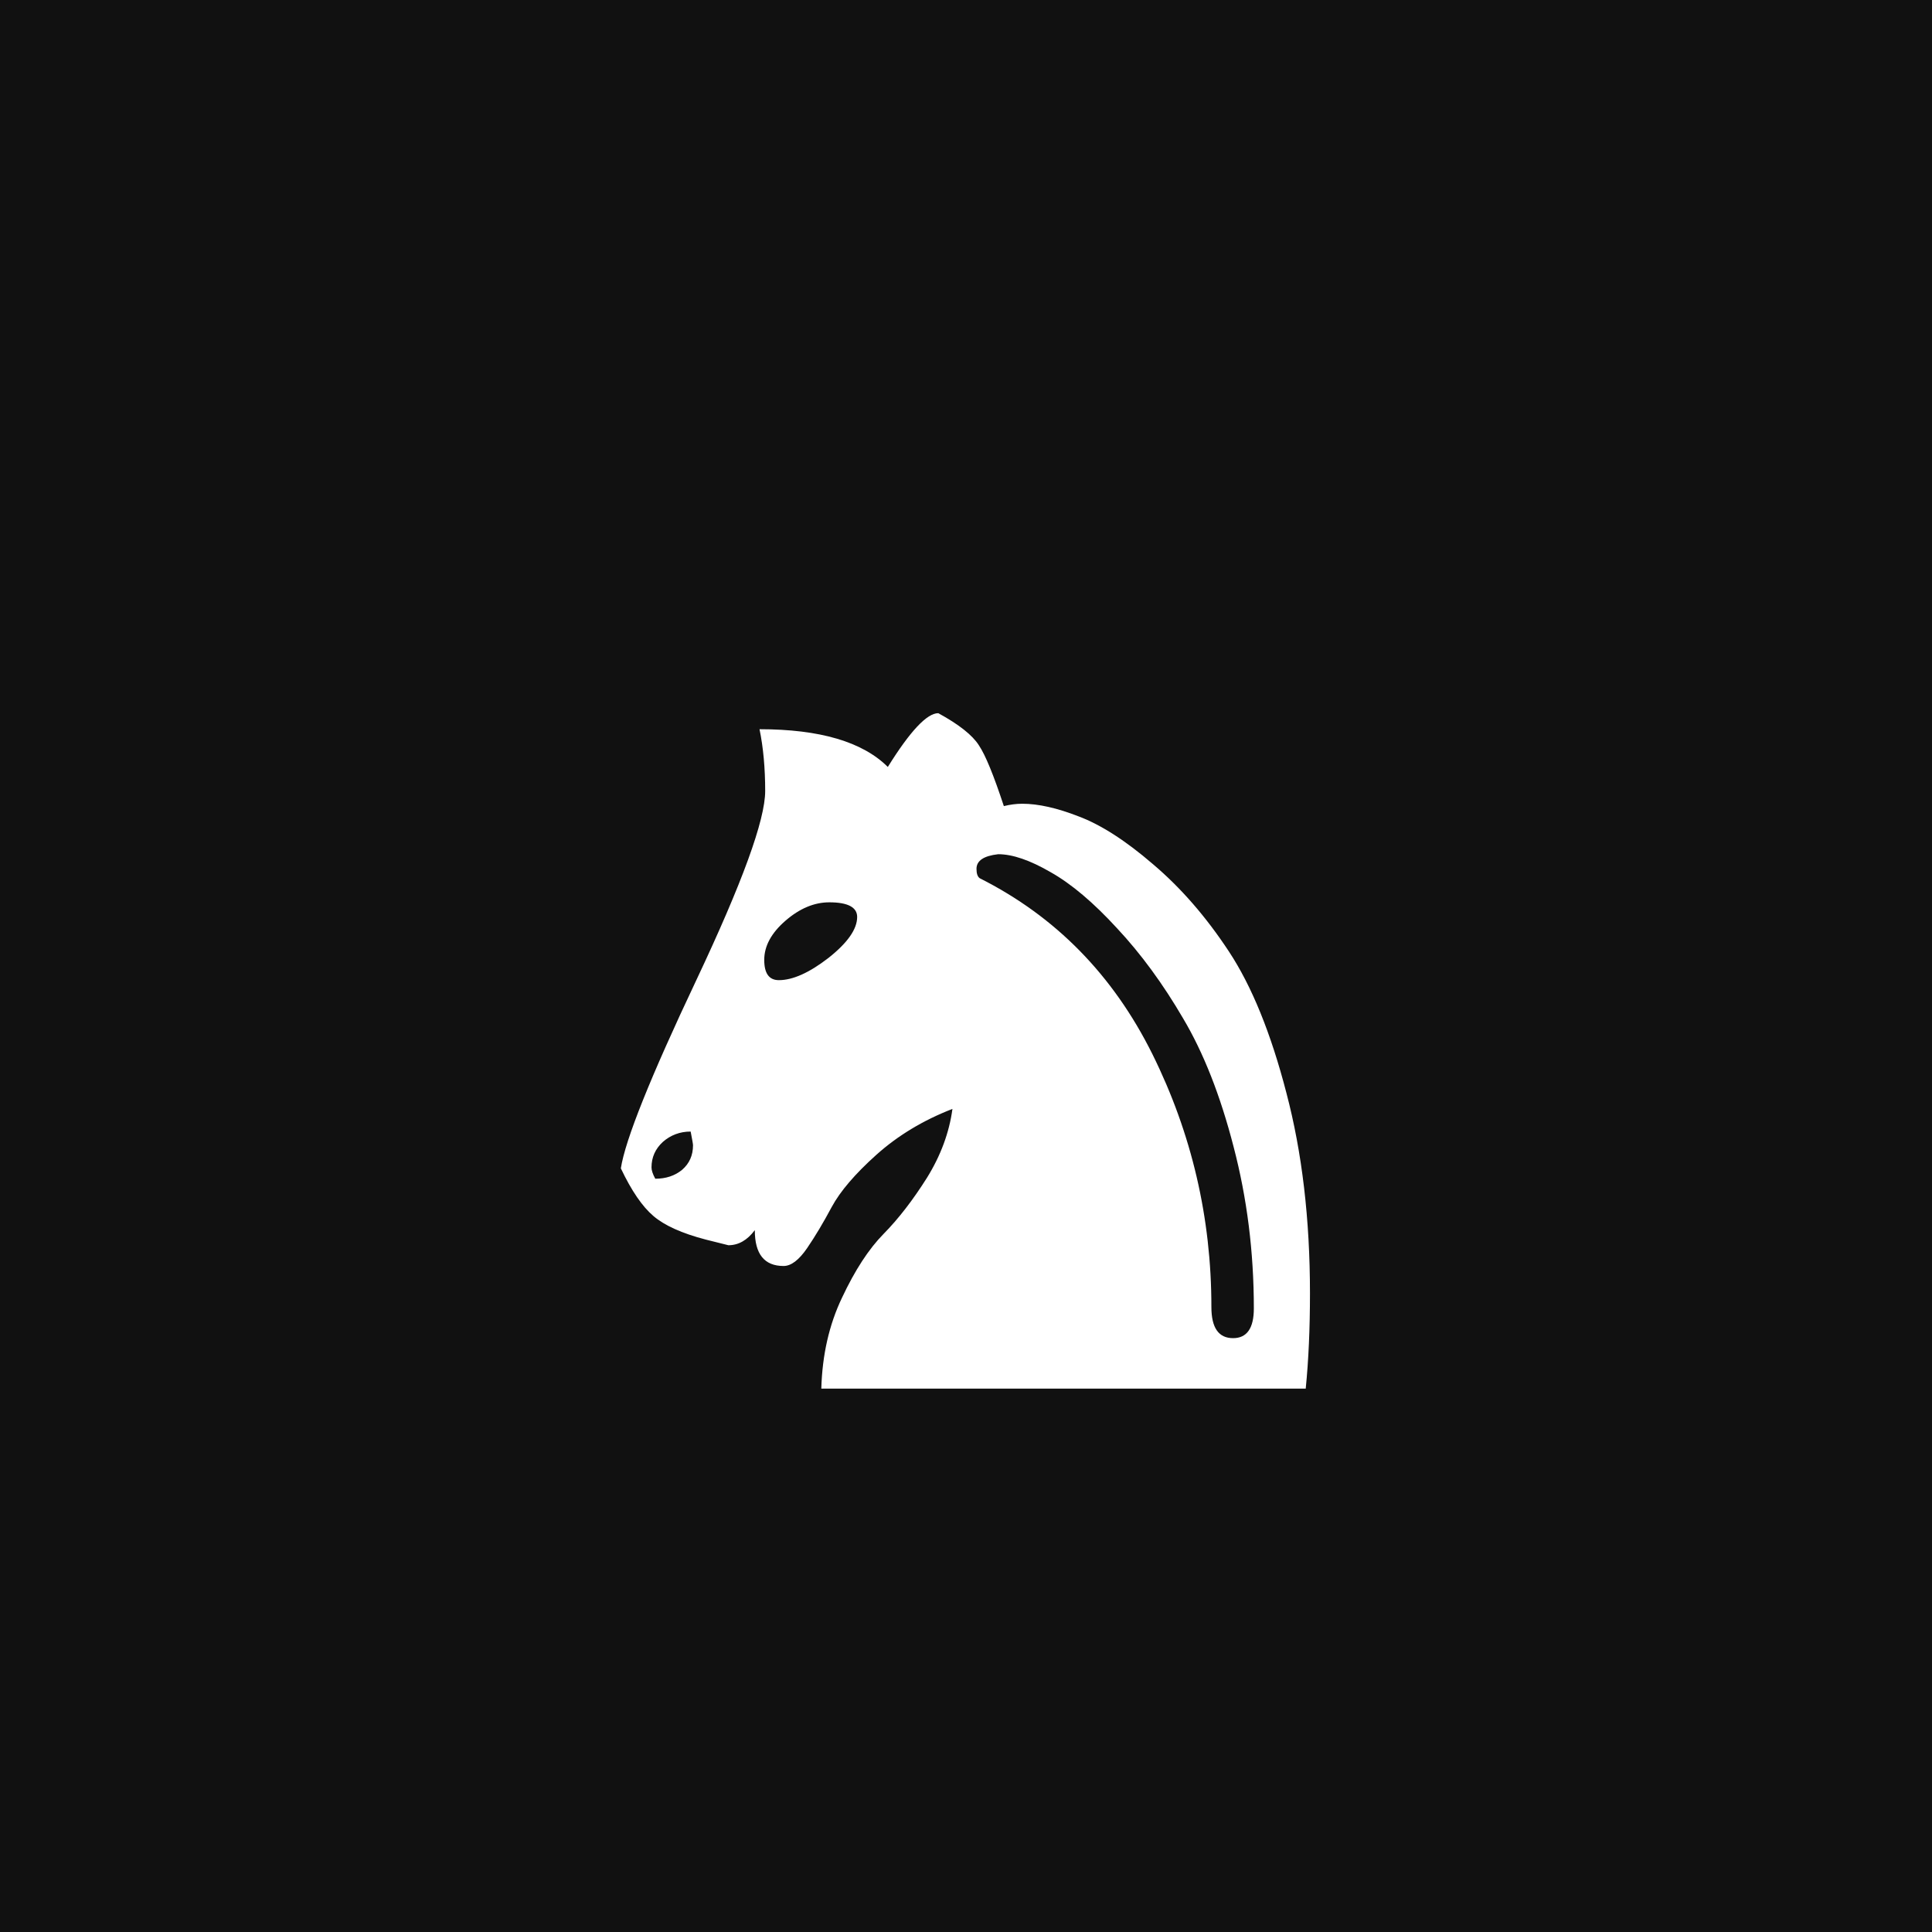
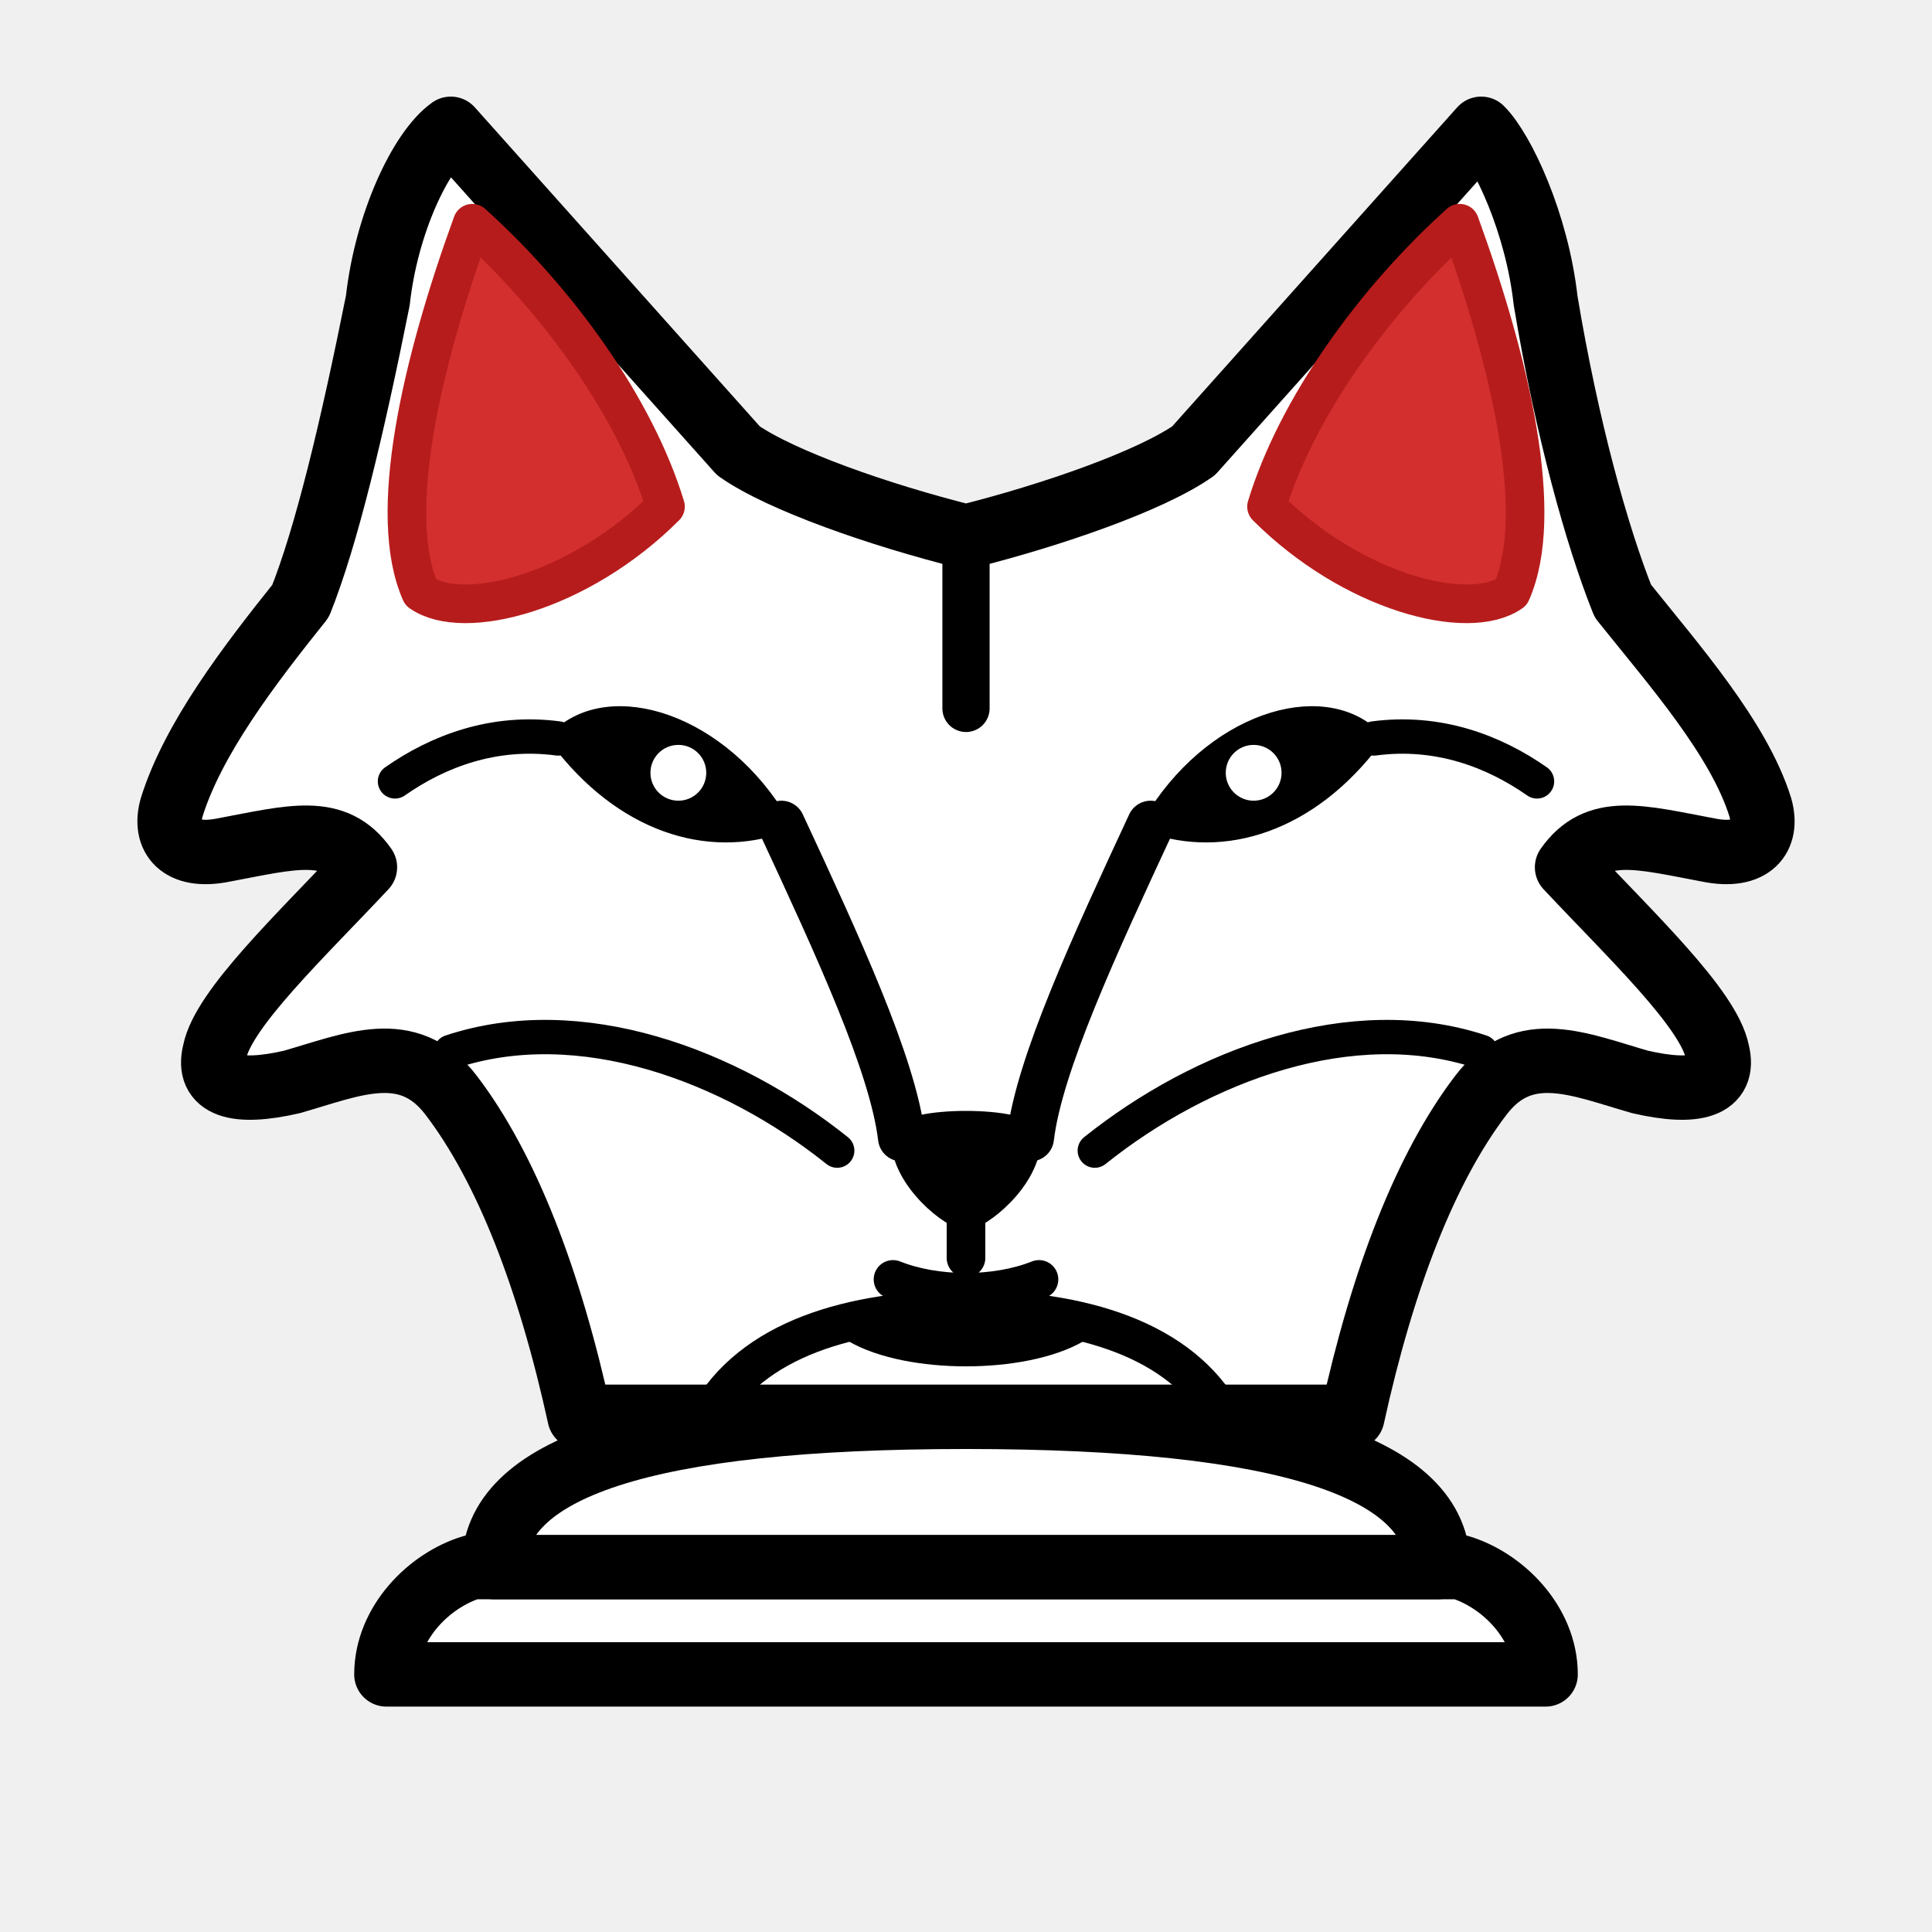
- <svg xmlns="http://www.w3.org/2000/svg" viewBox="0 0 64 64">
-   <rect width="64" height="64" fill="#111111" />
-   <text x="32" y="46" font-family="Georgia, serif" font-size="38" text-anchor="middle" fill="#ffffff">♞</text>
+ <svg xmlns="http://www.w3.org/2000/svg" viewBox="0 0 45 45" width="100%" height="100%">
+   <g opacity="1" fill="none" fill-opacity="1" fill-rule="evenodd" stroke="#000000" stroke-width="1.5" stroke-linecap="round" stroke-linejoin="round" stroke-miterlimit="4">
+     <path d="M 9,39 L 36,39 C 36,37.8 35,36.8 34,36.5 L 11,36.5 C 10,36.8 9,37.8 9,39 Z" fill="#ffffff" stroke="#000000" />
+     <path d="M 11.5,36.5 C 11.5,34.2 15,33 22.5,33 C 30,33 33.5,34.2 33.5,36.5 Z" fill="#ffffff" stroke="#000000" />
+     <path d="M 22.5,12.5          C 20.5,12.0 18.2,11.2 17.2,10.5          L 10.5,3.0          C 9.8,3.5 9.0,5.2 8.8,7.0          C 8.2,10.0 7.6,12.5 7.0,14.0          C 5.8,15.5 4.5,17.2 4.0,18.8          C 3.8,19.5 4.2,20.0 5.2,19.8          C 6.8,19.5 7.8,19.2 8.5,20.2          C 7.0,21.8 5.2,23.5 5.0,24.5          C 4.8,25.3 5.5,25.5 6.8,25.2          C 8.2,24.8 9.5,24.2 10.5,25.5          C 11.8,27.2 12.8,29.8 13.5,33.0          L 31.5,33.0          C 32.2,29.8 33.2,27.2 34.5,25.5          C 35.5,24.2 36.8,24.8 38.2,25.2          C 39.5,25.5 40.2,25.3 40.0,24.5          C 39.8,23.5 38.0,21.8 36.5,20.2          C 37.2,19.2 38.2,19.5 39.8,19.8          C 40.8,20.0 41.2,19.5 41.0,18.8          C 40.5,17.2 39.0,15.5 37.8,14.0          C 37.2,12.5 36.5,10.0 36.0,7.0          C 35.8,5.2 35.0,3.5 34.5,3.0          L 27.8,10.5          C 26.8,11.2 24.5,12.0 22.5,12.5 Z" fill="#ffffff" stroke="#000000" stroke-width="1.5" />
+     <path d="M 11.0,5.2 C 9.8,8.5 9.0,12.0 9.8,13.8 C 10.8,14.5 13.5,13.8 15.5,11.8 C 14.8,9.5 13.0,7.0 11.0,5.2 Z" fill="#d32f2f" stroke="#b71c1c" stroke-width="0.9" />
+     <path d="M 34.0,5.2 C 35.2,8.5 36.0,12.0 35.2,13.8 C 34.2,14.5 31.5,13.8 29.5,11.8 C 30.2,9.5 32.0,7.0 34.0,5.2 Z" fill="#d32f2f" stroke="#b71c1c" stroke-width="0.9" />
+     <path d="M 22.5,12.5 L 22.5,16.5" fill="none" stroke="#000000" stroke-width="1.1" />
+     <path d="M 13.0,17.2 C 14.2,16.0 16.8,16.8 18.2,19.2 C 16.5,19.8 14.5,19.2 13.0,17.2 Z" fill="#000000" stroke="#000000" stroke-width="0.4" />
+     <circle cx="15.8" cy="18.0" r="0.65" fill="#ffffff" stroke="none" />
+     <path d="M 13.0,17.2 C 11.5,17.0 10.2,17.5 9.2,18.2" fill="none" stroke="#000000" stroke-width="0.8" />
+     <path d="M 32.0,17.2 C 30.8,16.0 28.2,16.8 26.8,19.2 C 28.5,19.8 30.5,19.2 32.0,17.2 Z" fill="#000000" stroke="#000000" stroke-width="0.4" />
+     <circle cx="29.2" cy="18.0" r="0.65" fill="#ffffff" stroke="none" />
+     <path d="M 32.0,17.2 C 33.5,17.0 34.8,17.5 35.8,18.2" fill="none" stroke="#000000" stroke-width="0.8" />
+     <path d="M 18.2,19.2 C 19.5,22.0 20.8,24.8 21.0,26.5" fill="none" stroke="#000000" stroke-width="1.1" />
+     <path d="M 26.8,19.2 C 25.5,22.0 24.2,24.8 24.0,26.5" fill="none" stroke="#000000" stroke-width="1.1" />
+     <path d="M 10.5,24.5 C 13.5,23.5 17.0,24.8 19.5,26.8" fill="none" stroke="#000000" stroke-width="0.8" />
+     <path d="M 34.5,24.5 C 31.5,23.5 28.0,24.8 25.5,26.8" fill="none" stroke="#000000" stroke-width="0.8" />
+     <path d="M 21.0,26.5 C 21.0,26.0 24.0,26.0 24.0,26.5 C 24.0,27.5 22.8,28.4 22.5,28.4 C 22.2,28.4 21.0,27.5 21.0,26.5 Z" fill="#000000" stroke="#000000" stroke-width="0.5" />
+     <path d="M 22.5,28.4 L 22.5,29.3 M 20.8,29.8 C 21.8,30.2 23.2,30.2 24.2,29.8" fill="none" stroke="#000000" stroke-width="0.9" />
+     <path d="M 20.0,30.8 C 21.2,31.5 23.8,31.5 25.0,30.8" fill="none" stroke="#000000" stroke-width="1.0" />
+     <path d="M 16.5,33.0 C 17.5,31.2 19.8,30.5 22.5,30.5 C 25.2,30.5 27.5,31.2 28.5,33.0" fill="none" stroke="#000000" stroke-width="0.9" />
+   </g>
</svg>
